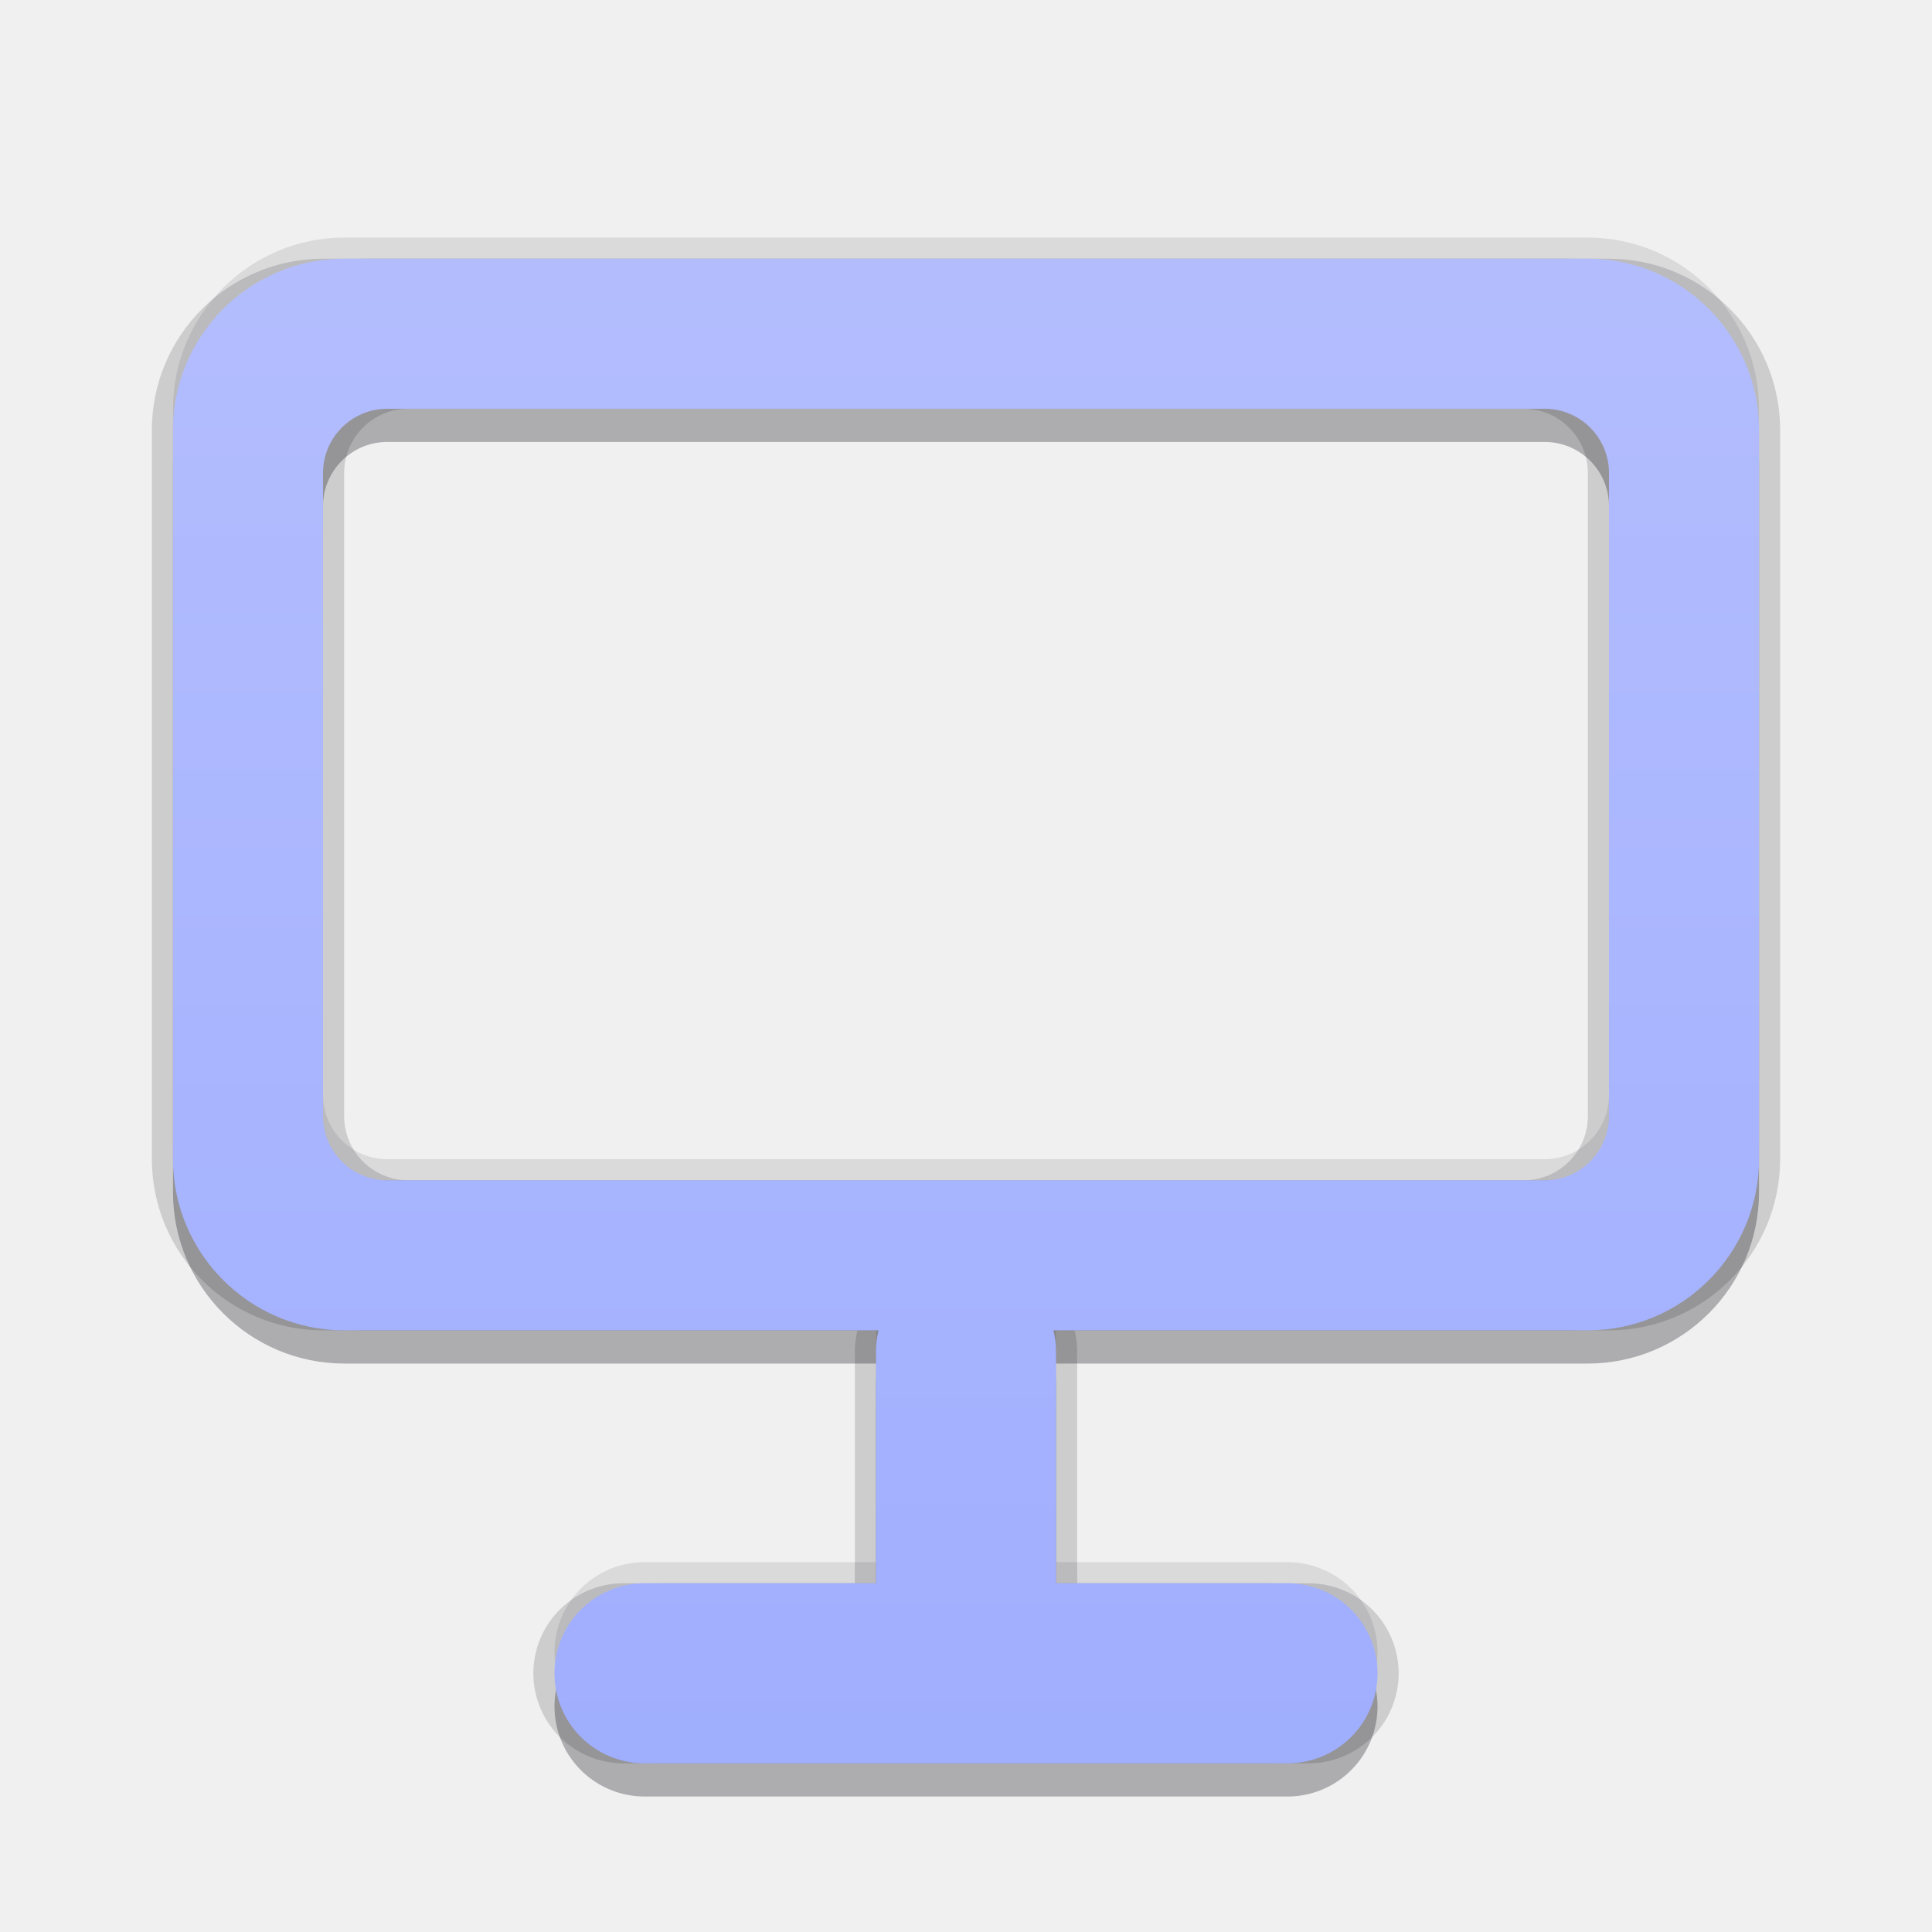
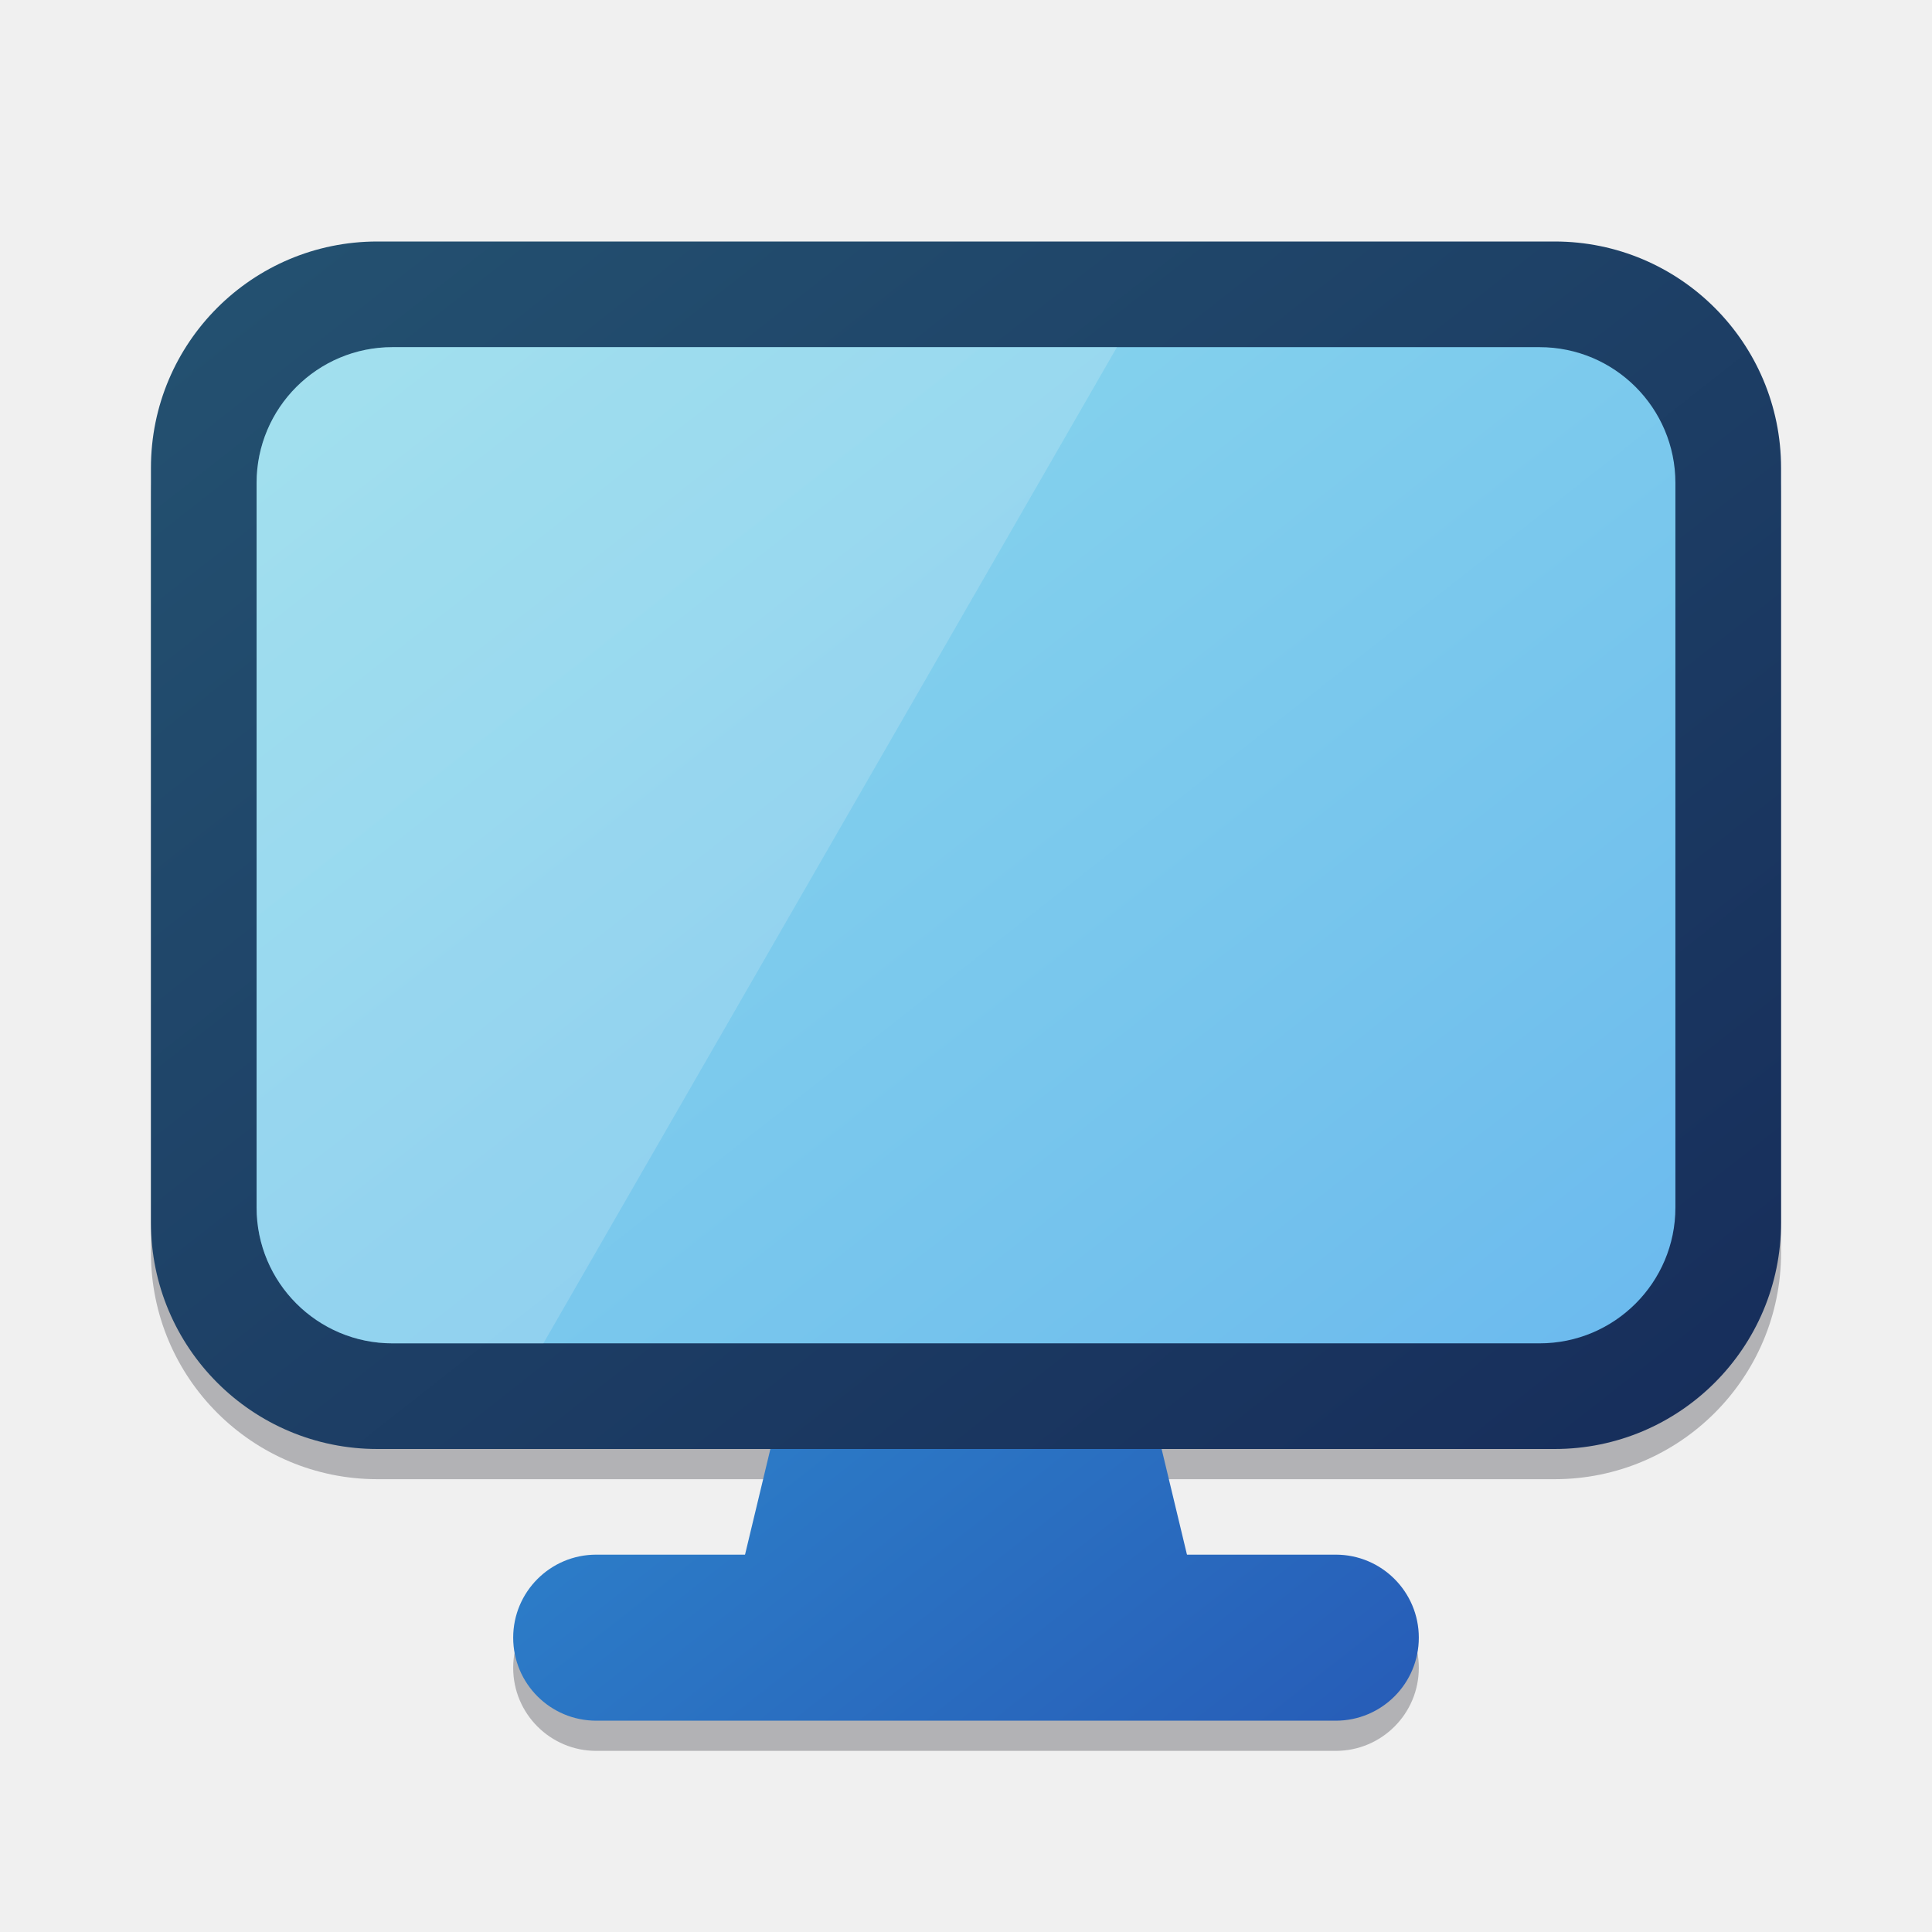
<svg xmlns="http://www.w3.org/2000/svg" viewBox="0 0 64 64" width="64" height="64">
  <defs>
-     <linearGradient id="tint" x1="0" x2="0" y1="6" y2="58" gradientUnits="userSpaceOnUse">
-       <stop offset="0" stop-color="#b4befe" />
-       <stop offset="1" stop-color="#a0aefe" />
+     <linearGradient id="ink" x1="10" y1="4" x2="54" y2="60" gradientUnits="userSpaceOnUse">
+       <stop offset="0" stop-color="#245271" />
+       <stop offset="1" stop-color="#152958" />
    </linearGradient>
-     <mask id="shape" maskUnits="userSpaceOnUse" x="0" y="0" width="64" height="64">
-       <rect width="64" height="64" fill="#000" />
-       <g transform="translate(32 32) scale(1.42) translate(-32 -32)">
-         <rect x="13.5" y="15.5" width="37" height="25" rx="4" fill="#fff" />
-         <rect x="17" y="19" width="30" height="18" rx="1.5" fill="#000" />
-         <path d="M32 41v6.5M24.5 48.5h15" fill="none" stroke-linecap="round" stroke-linejoin="round" stroke="#fff" stroke-width="4.2" />
-       </g>
-     </mask>
+     <linearGradient id="deep" x1="10" y1="4" x2="54" y2="60" gradientUnits="userSpaceOnUse">
+       <stop offset="0" stop-color="#37bae7" />
+       <stop offset="1" stop-color="#2552b2" />
+     </linearGradient>
+     <linearGradient id="mid" x1="10" y1="4" x2="54" y2="60" gradientUnits="userSpaceOnUse">
+       <stop offset="0" stop-color="#61cce9" />
+       <stop offset="1" stop-color="#4793f1" />
+     </linearGradient>
+     <linearGradient id="main" x1="10" y1="4" x2="54" y2="60" gradientUnits="userSpaceOnUse">
+       <stop offset="0" stop-color="#91deec" />
+       <stop offset="1" stop-color="#64b3ee" />
+     </linearGradient>
+     <linearGradient id="pale" x1="10" y1="4" x2="54" y2="60" gradientUnits="userSpaceOnUse">
+       <stop offset="0" stop-color="#d9ecf3" />
+       <stop offset="1" stop-color="#bce6f0" />
+     </linearGradient>
  </defs>
-   <rect width="64" height="64" fill="#11111b" mask="url(#shape)" opacity="0.3" transform="translate(0 1.1)" />
-   <rect width="64" height="64" fill="#11111b" mask="url(#shape)" opacity="0.16" transform="translate(0.7 0)" />
-   <rect width="64" height="64" fill="#11111b" mask="url(#shape)" opacity="0.16" transform="translate(-0.7 0)" />
-   <rect width="64" height="64" fill="#11111b" mask="url(#shape)" opacity="0.1" transform="translate(0 -0.7)" />
-   <rect width="64" height="64" fill="url(#tint)" mask="url(#shape)" />
+   <g opacity=".28" transform="translate(0 1)">
+     <path d="M26 46h12l1.8 7.5H24.2Z" fill="#11111b" />
+     <rect x="17" y="51.5" width="30" height="5.5" rx="2.75" fill="#11111b" />
+     <rect x="5" y="8" width="54" height="40" rx="7.5" fill="#11111b" />
+     <rect x="8.5" y="11.5" width="47" height="33" rx="4.5" fill="#11111b" />
+     <path d="M13 11.5h24L18 44.5h-5A4.5 4.5 0 0 1 8.5 40V16A4.5 4.5 0 0 1 13 11.5Z" fill="#11111b" fill-opacity="0.28" />
+   </g>
+   <path d="M26 46h12l1.8 7.5H24.2Z" fill="url(#deep)" />
+   <rect x="17" y="51.5" width="30" height="5.5" rx="2.75" fill="url(#deep)" />
+   <rect x="5" y="8" width="54" height="40" rx="7.5" fill="url(#ink)" />
+   <rect x="8.5" y="11.5" width="47" height="33" rx="4.5" fill="url(#main)" />
+   <path d="M13 11.5h24L18 44.5h-5A4.5 4.5 0 0 1 8.5 40V16A4.5 4.5 0 0 1 13 11.5Z" fill="url(#pale)" fill-opacity="0.28" />
</svg>
